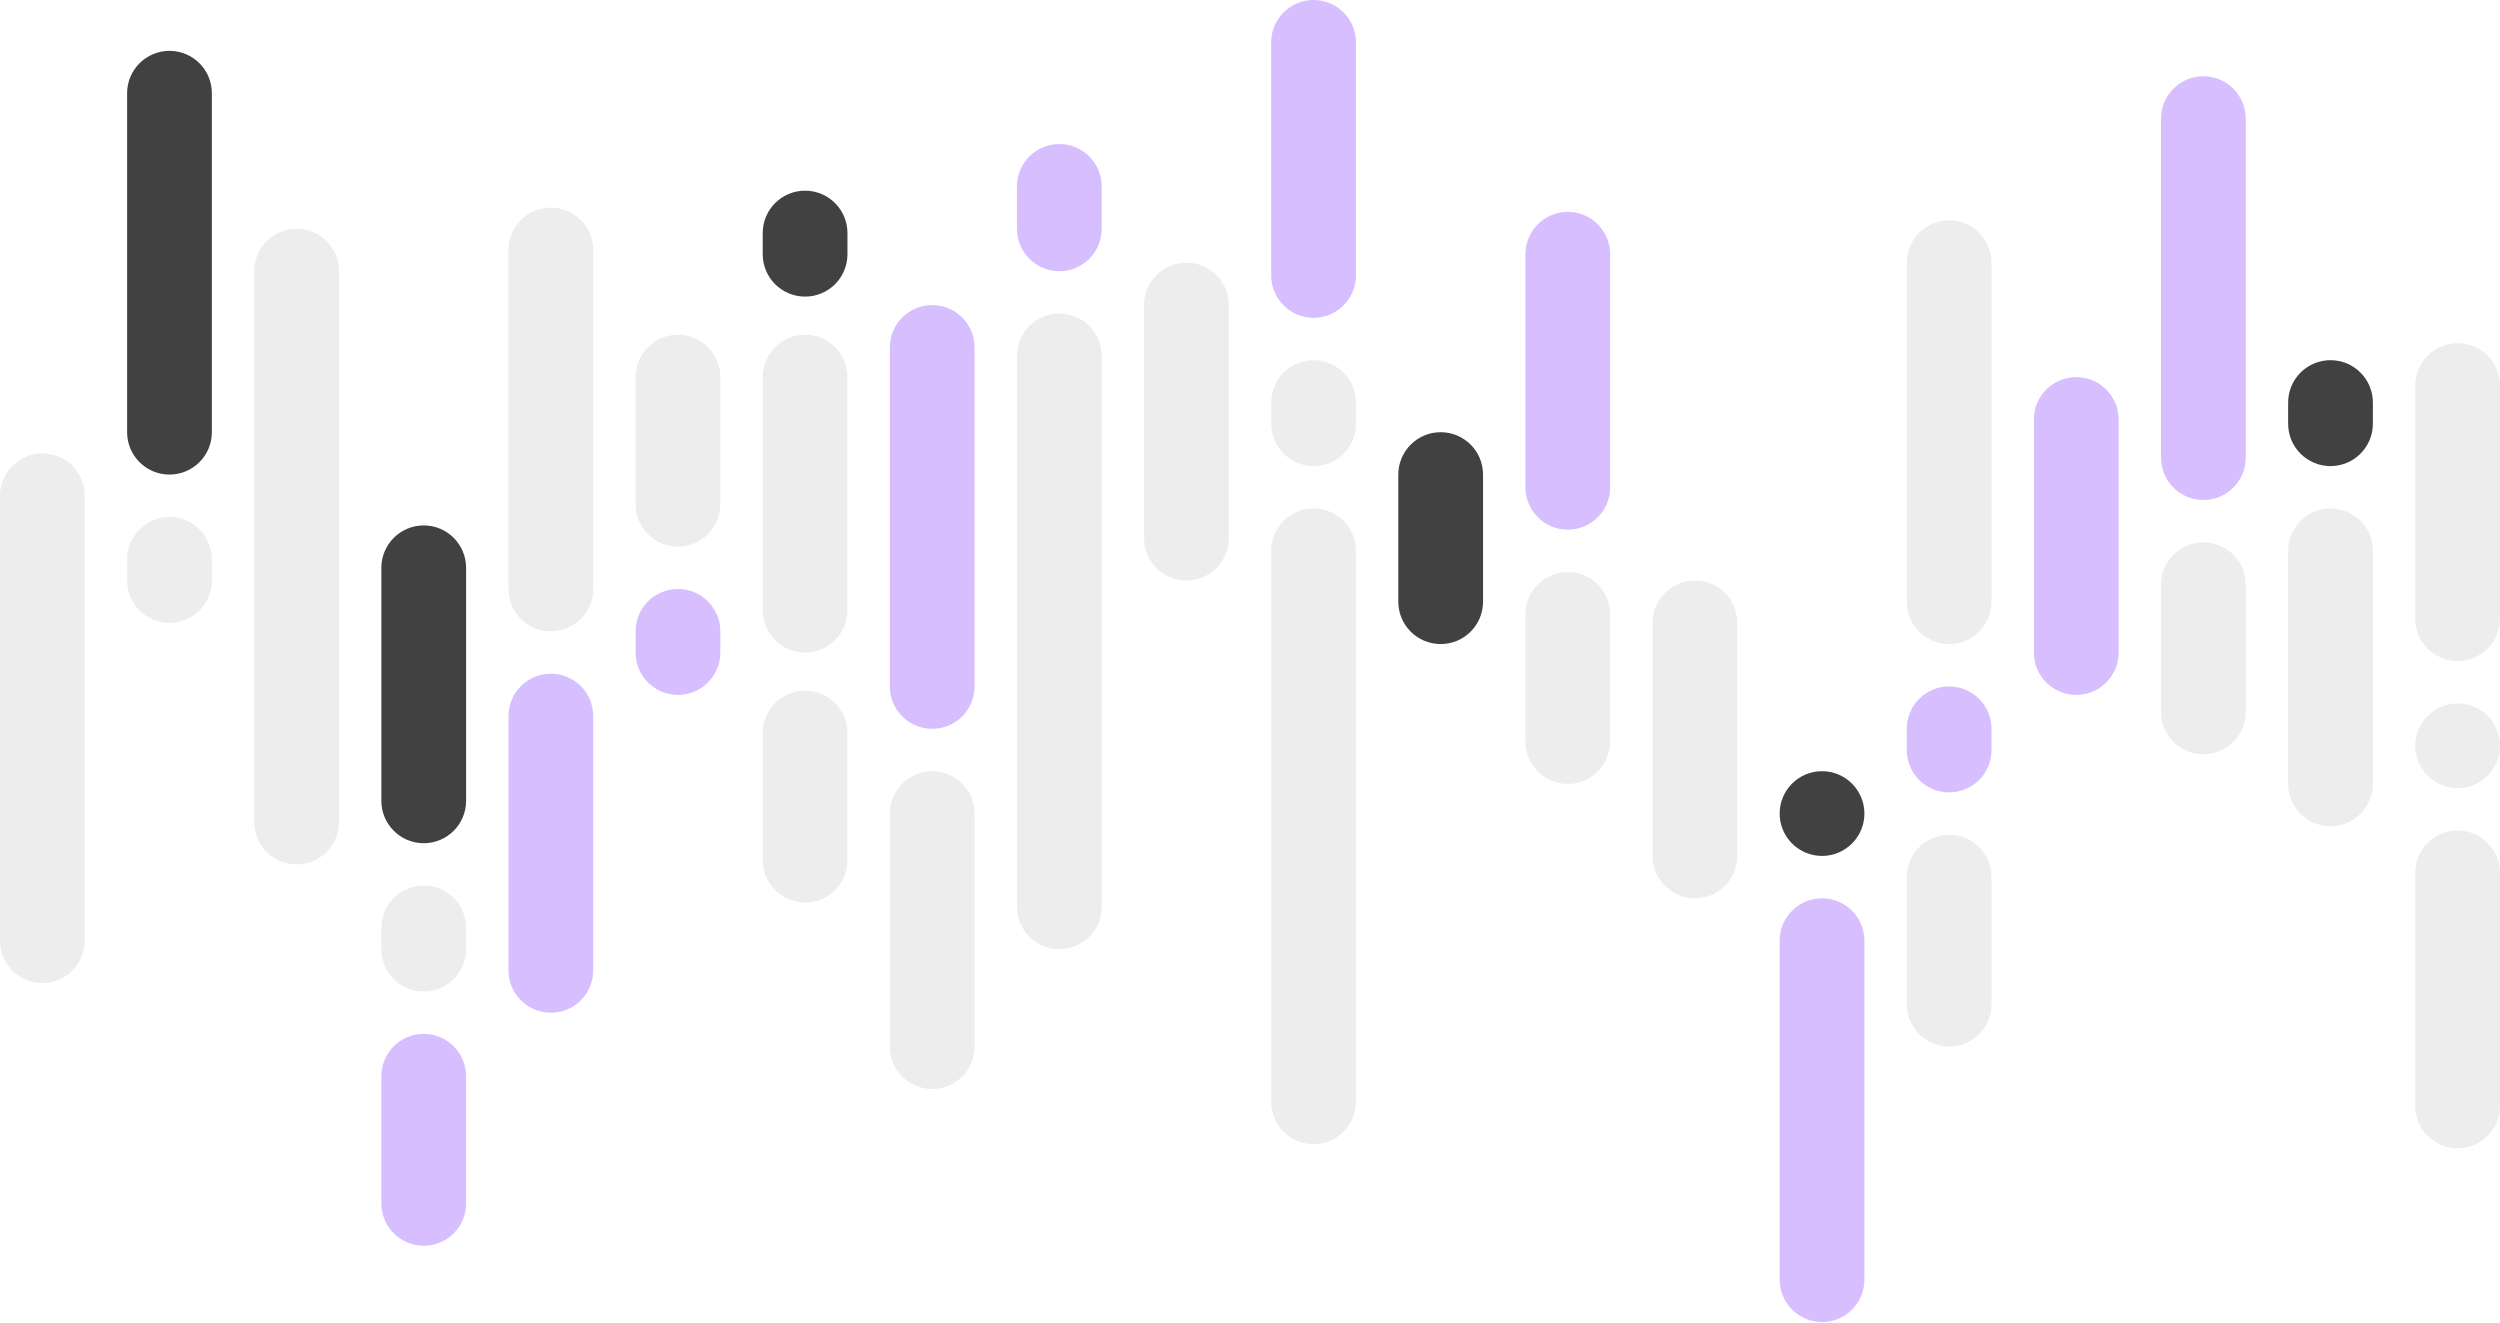
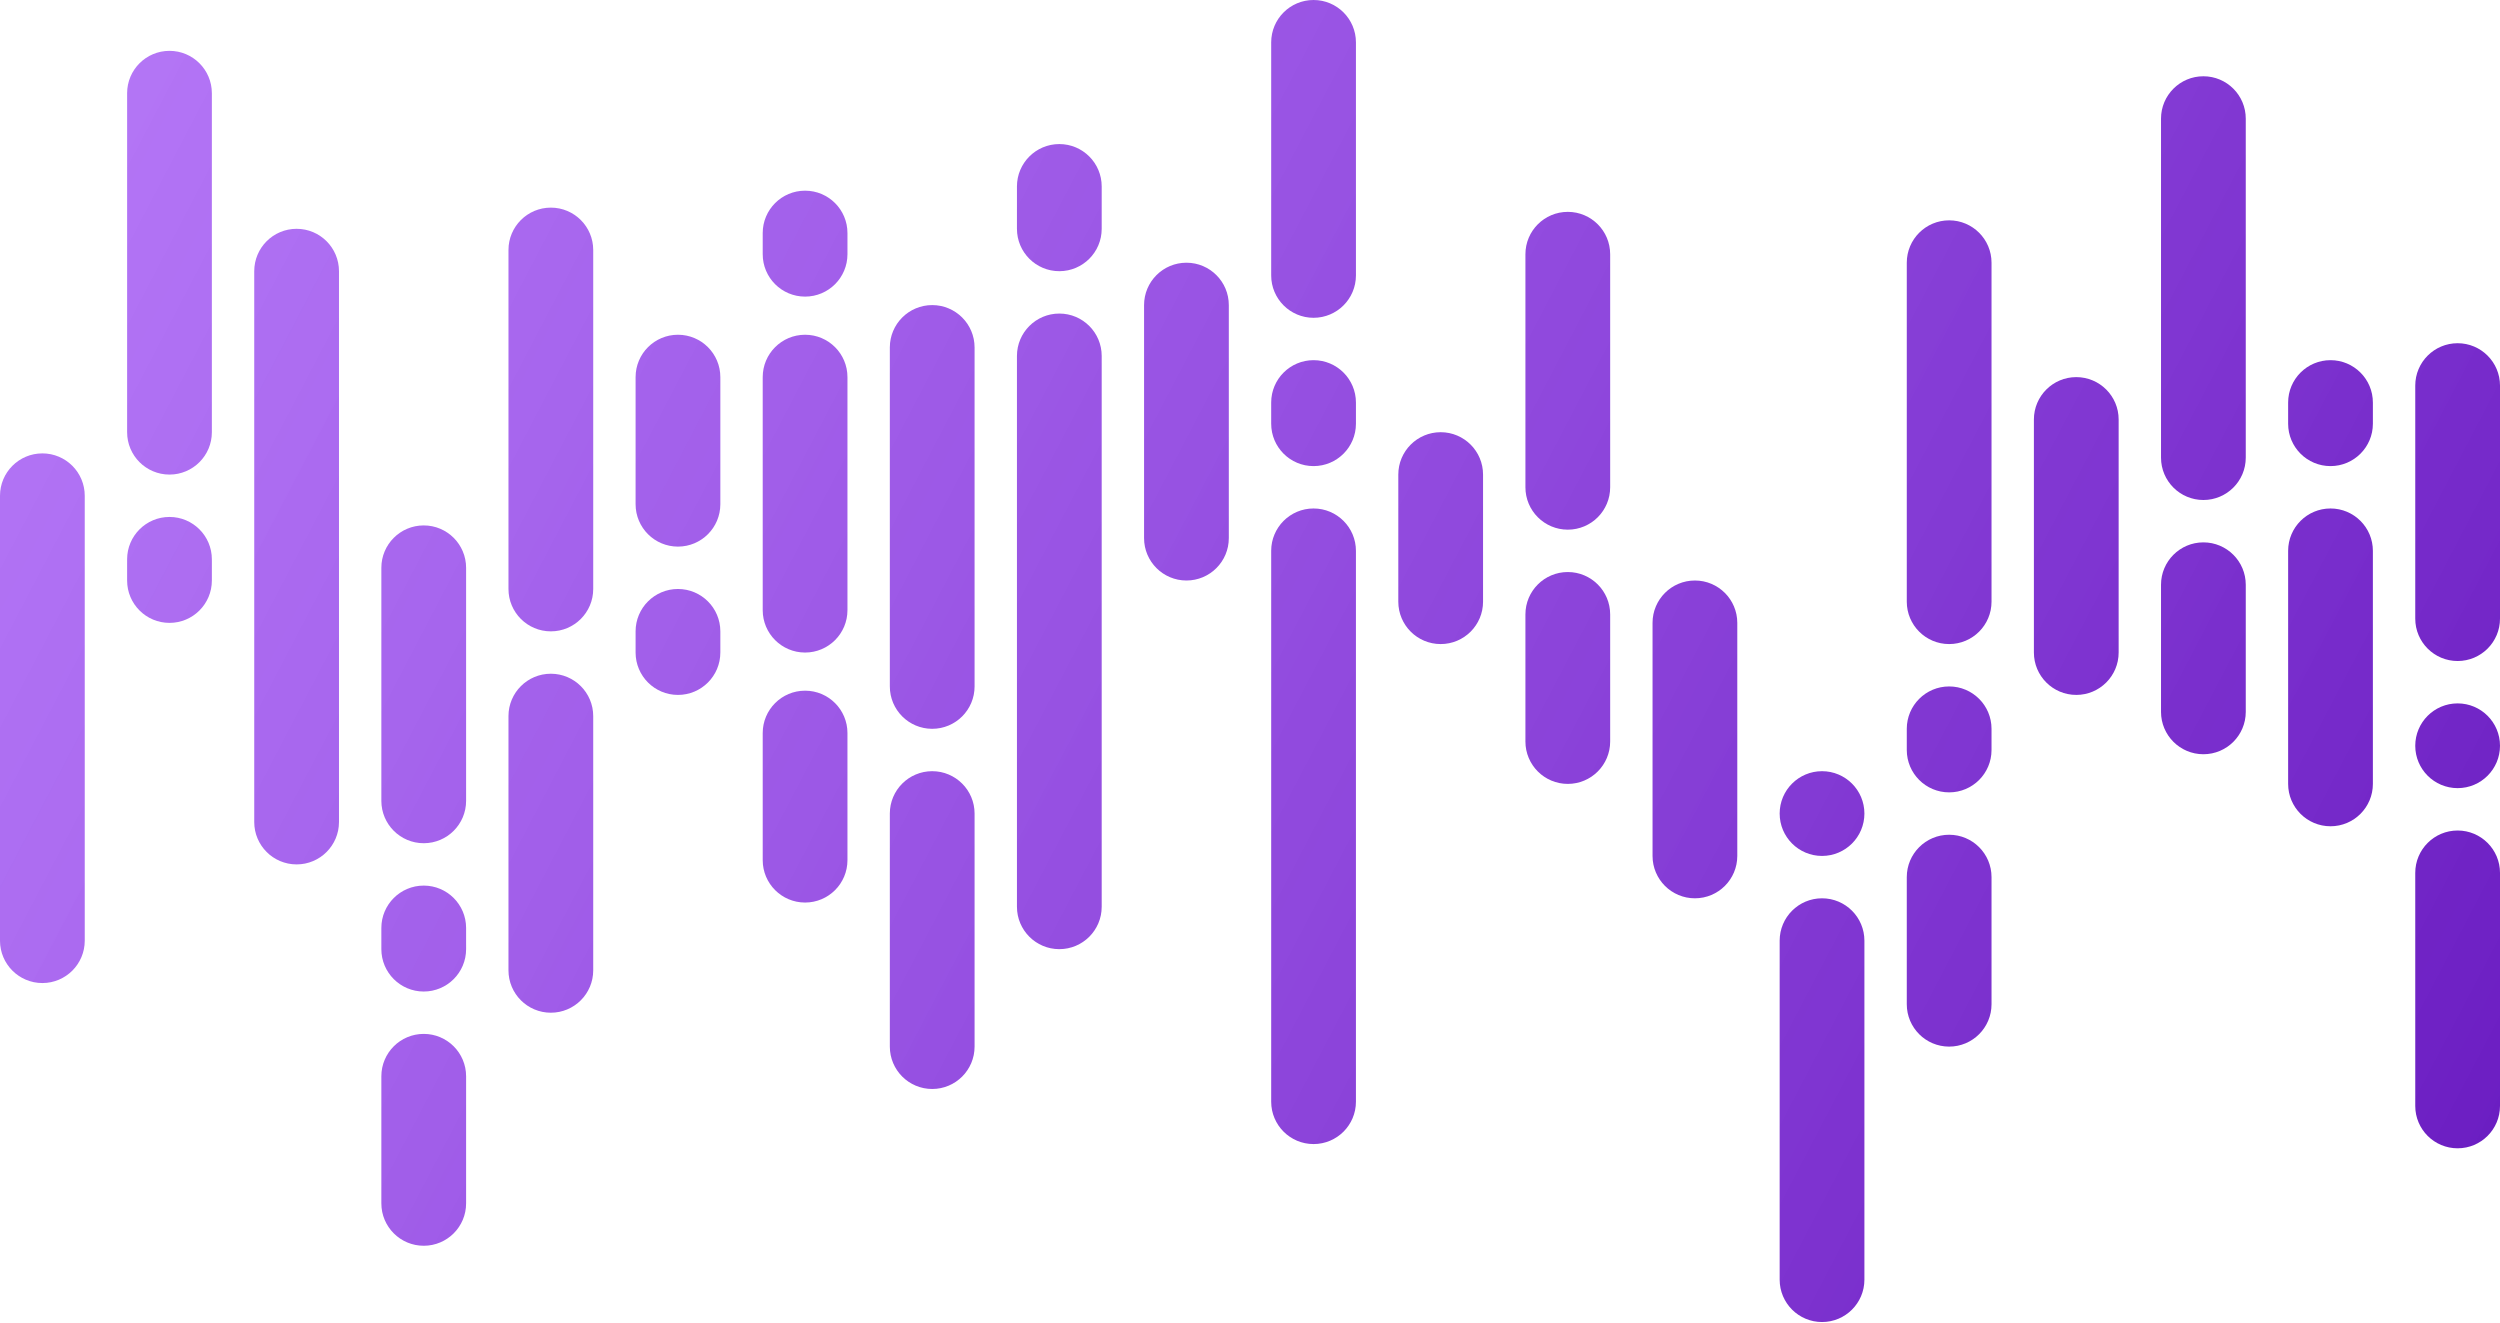
- <svg xmlns="http://www.w3.org/2000/svg" width="590" height="312" viewBox="0 0 590 312" fill="none">
-   <rect x="60" y="54" width="20" height="150" rx="10" fill="#EDEDED" />
-   <rect x="300" y="120" width="20" height="150" rx="10" fill="#EDEDED" />
-   <rect x="30" y="122" width="20" height="25" rx="10" fill="#EDEDED" />
-   <rect x="300" y="85" width="20" height="25" rx="10" fill="#EDEDED" />
-   <rect x="90" y="209" width="20" height="25" rx="10" fill="#EDEDED" />
-   <rect x="180" y="45" width="20" height="25" rx="10" fill="#414141" />
-   <rect y="107" width="20" height="125" rx="10" fill="#EDEDED" />
-   <rect x="240" y="74" width="20" height="150" rx="10" fill="#EDEDED" />
-   <rect x="270" y="62" width="20" height="75" rx="10" fill="#EDEDED" />
-   <rect x="300" width="20" height="75" rx="10" fill="#D6BEFF" />
-   <rect x="330" y="102" width="20" height="50" rx="10" fill="#414141" />
-   <rect x="450" y="197" width="20" height="50" rx="10" fill="#EDEDED" />
-   <rect x="360" y="135" width="20" height="50" rx="10" fill="#EDEDED" />
-   <rect x="210" y="182" width="20" height="75" rx="10" fill="#EDEDED" />
-   <rect x="420" y="212" width="20" height="100" rx="10" fill="#D6BEFF" />
-   <rect x="450" y="162" width="20" height="25" rx="10" fill="#D6BEFF" />
-   <rect x="540" y="85" width="20" height="25" rx="10" fill="#414141" />
-   <rect x="420" y="182" width="20" height="20" rx="10" fill="#414141" />
-   <rect x="570" y="166" width="20" height="20" rx="10" fill="#EDEDED" />
-   <rect x="570" y="196" width="20" height="75" rx="10" fill="#EDEDED" />
-   <rect x="360" y="50" width="20" height="75" rx="10" fill="#D6BEFF" />
-   <rect x="480" y="89" width="20" height="75" rx="10" fill="#D6BEFF" />
-   <rect x="510" y="18" width="20" height="100" rx="10" fill="#D6BEFF" />
-   <rect x="90" y="244" width="20" height="50" rx="10" fill="#D6BEFF" />
-   <rect x="540" y="120" width="20" height="75" rx="10" fill="#EDEDED" />
-   <rect x="390" y="137" width="20" height="75" rx="10" fill="#EDEDED" />
-   <rect x="90" y="124" width="20" height="75" rx="10" fill="#414141" />
-   <rect x="570" y="81" width="20" height="75" rx="10" fill="#EDEDED" />
-   <rect x="180" y="79" width="20" height="75" rx="10" fill="#EDEDED" />
-   <rect x="120" y="49" width="20" height="100" rx="10" fill="#EDEDED" />
-   <rect x="510" y="128" width="20" height="50" rx="10" fill="#EDEDED" />
-   <rect x="30" y="12" width="20" height="100" rx="10" fill="#414141" />
-   <rect x="450" y="52" width="20" height="100" rx="10" fill="#EDEDED" />
-   <rect x="120" y="159" width="20" height="80" rx="10" fill="#D6BEFF" />
-   <rect x="180" y="163" width="20" height="50" rx="10" fill="#EDEDED" />
-   <rect x="150" y="79" width="20" height="50" rx="10" fill="#EDEDED" />
-   <rect x="210" y="72" width="20" height="100" rx="10" fill="#D6BEFF" />
-   <rect x="240" y="34" width="20" height="30" rx="10" fill="#D6BEFF" />
-   <rect x="150" y="139" width="20" height="25" rx="10" fill="#D6BEFF" />
+ <svg xmlns="http://www.w3.org/2000/svg" xmlns:xlink="http://www.w3.org/1999/xlink" width="590" height="312" viewBox="0 0 590 312" fill="none" version="1.1" id="svg39">
+   <defs id="defs39">
+     <linearGradient id="linearGradient41">
+       <stop style="stop-color:#9740f4;stop-opacity:0.702;" offset="0" id="stop42" />
+       <stop style="stop-color:#691bc0;stop-opacity:1;" offset="1" id="stop43" />
+     </linearGradient>
+     <linearGradient xlink:href="#linearGradient41" id="linearGradient43" x1="4.278" y1="4.812" x2="587.64" y2="309.594" gradientUnits="userSpaceOnUse" spreadMethod="pad" />
+   </defs>
+   <g id="g39" style="fill:url(#linearGradient43);fill-opacity:1">
+     <rect x="60" y="54" width="20" height="150" rx="10" fill="#EDEDED" id="rect1" style="fill:url(#linearGradient43);fill-opacity:1.0" />
+     <rect x="300" y="120" width="20" height="150" rx="10" fill="#EDEDED" id="rect2" style="fill:url(#linearGradient43);fill-opacity:1.0" />
+     <rect x="30" y="122" width="20" height="25" rx="10" fill="#EDEDED" id="rect3" style="fill:url(#linearGradient43);fill-opacity:1.0" />
+     <rect x="300" y="85" width="20" height="25" rx="10" fill="#EDEDED" id="rect4" style="fill:url(#linearGradient43);fill-opacity:1.0" />
+     <rect x="90" y="209" width="20" height="25" rx="10" fill="#EDEDED" id="rect5" style="fill:url(#linearGradient43);fill-opacity:1.0" />
+     <rect x="180" y="45" width="20" height="25" rx="10" fill="#414141" id="rect6" style="fill:url(#linearGradient43);fill-opacity:1.0" />
+     <rect y="107" width="20" height="125" rx="10" fill="#EDEDED" id="rect7" style="fill:url(#linearGradient43);fill-opacity:1.0" />
+     <rect x="240" y="74" width="20" height="150" rx="10" fill="#EDEDED" id="rect8" style="fill:url(#linearGradient43);fill-opacity:1.0" />
+     <rect x="270" y="62" width="20" height="75" rx="10" fill="#EDEDED" id="rect9" style="fill:url(#linearGradient43);fill-opacity:1.0" />
+     <rect x="300" width="20" height="75" rx="10" fill="#D6BEFF" id="rect10" style="fill:url(#linearGradient43);fill-opacity:1.0" />
+     <rect x="330" y="102" width="20" height="50" rx="10" fill="#414141" id="rect11" style="fill:url(#linearGradient43);fill-opacity:1.0" />
+     <rect x="450" y="197" width="20" height="50" rx="10" fill="#EDEDED" id="rect12" style="fill:url(#linearGradient43);fill-opacity:1.0" />
+     <rect x="360" y="135" width="20" height="50" rx="10" fill="#EDEDED" id="rect13" style="fill:url(#linearGradient43);fill-opacity:1.0" />
+     <rect x="210" y="182" width="20" height="75" rx="10" fill="#EDEDED" id="rect14" style="fill:url(#linearGradient43);fill-opacity:1.0" />
+     <rect x="420" y="212" width="20" height="100" rx="10" fill="#D6BEFF" id="rect15" style="fill:url(#linearGradient43);fill-opacity:1.0" />
+     <rect x="450" y="162" width="20" height="25" rx="10" fill="#D6BEFF" id="rect16" style="fill:url(#linearGradient43);fill-opacity:1.0" />
+     <rect x="540" y="85" width="20" height="25" rx="10" fill="#414141" id="rect17" style="fill:url(#linearGradient43);fill-opacity:1.0" />
+     <rect x="420" y="182" width="20" height="20" rx="10" fill="#414141" id="rect18" style="fill:url(#linearGradient43);fill-opacity:1.0" />
+     <rect x="570" y="166" width="20" height="20" rx="10" fill="#EDEDED" id="rect19" style="fill:url(#linearGradient43);fill-opacity:1.0" />
+     <rect x="570" y="196" width="20" height="75" rx="10" fill="#EDEDED" id="rect20" style="fill:url(#linearGradient43);fill-opacity:1.0" />
+     <rect x="360" y="50" width="20" height="75" rx="10" fill="#D6BEFF" id="rect21" style="fill:url(#linearGradient43);fill-opacity:1.0" />
+     <rect x="480" y="89" width="20" height="75" rx="10" fill="#D6BEFF" id="rect22" style="fill:url(#linearGradient43);fill-opacity:1.0" />
+     <rect x="510" y="18" width="20" height="100" rx="10" fill="#D6BEFF" id="rect23" style="fill:url(#linearGradient43);fill-opacity:1.0" />
+     <rect x="90" y="244" width="20" height="50" rx="10" fill="#D6BEFF" id="rect24" style="fill:url(#linearGradient43);fill-opacity:1.0" />
+     <rect x="540" y="120" width="20" height="75" rx="10" fill="#EDEDED" id="rect25" style="fill:url(#linearGradient43);fill-opacity:1.0" />
+     <rect x="390" y="137" width="20" height="75" rx="10" fill="#EDEDED" id="rect26" style="fill:url(#linearGradient43);fill-opacity:1.0" />
+     <rect x="90" y="124" width="20" height="75" rx="10" fill="#414141" id="rect27" style="fill:url(#linearGradient43);fill-opacity:1.0" />
+     <rect x="570" y="81" width="20" height="75" rx="10" fill="#EDEDED" id="rect28" style="fill:url(#linearGradient43);fill-opacity:1.0" />
+     <rect x="180" y="79" width="20" height="75" rx="10" fill="#EDEDED" id="rect29" style="fill:url(#linearGradient43);fill-opacity:1.0" />
+     <rect x="120" y="49" width="20" height="100" rx="10" fill="#EDEDED" id="rect30" style="fill:url(#linearGradient43);fill-opacity:1.0" />
+     <rect x="510" y="128" width="20" height="50" rx="10" fill="#EDEDED" id="rect31" style="fill:url(#linearGradient43);fill-opacity:1.0" />
+     <rect x="30" y="12" width="20" height="100" rx="10" fill="#414141" id="rect32" style="fill:url(#linearGradient43);fill-opacity:1.0" />
+     <rect x="450" y="52" width="20" height="100" rx="10" fill="#EDEDED" id="rect33" style="fill:url(#linearGradient43);fill-opacity:1.0" />
+     <rect x="120" y="159" width="20" height="80" rx="10" fill="#D6BEFF" id="rect34" style="fill:url(#linearGradient43);fill-opacity:1.0" />
+     <rect x="180" y="163" width="20" height="50" rx="10" fill="#EDEDED" id="rect35" style="fill:url(#linearGradient43);fill-opacity:1.0" />
+     <rect x="150" y="79" width="20" height="50" rx="10" fill="#EDEDED" id="rect36" style="fill:url(#linearGradient43);fill-opacity:1.0" />
+     <rect x="210" y="72" width="20" height="100" rx="10" fill="#D6BEFF" id="rect37" style="fill:url(#linearGradient43);fill-opacity:1.0" />
+     <rect x="240" y="34" width="20" height="30" rx="10" fill="#D6BEFF" id="rect38" style="fill:url(#linearGradient43);fill-opacity:1.0" />
+     <rect x="150" y="139" width="20" height="25" rx="10" fill="#D6BEFF" id="rect39" style="fill:url(#linearGradient43);fill-opacity:1.0" />
+   </g>
</svg>
